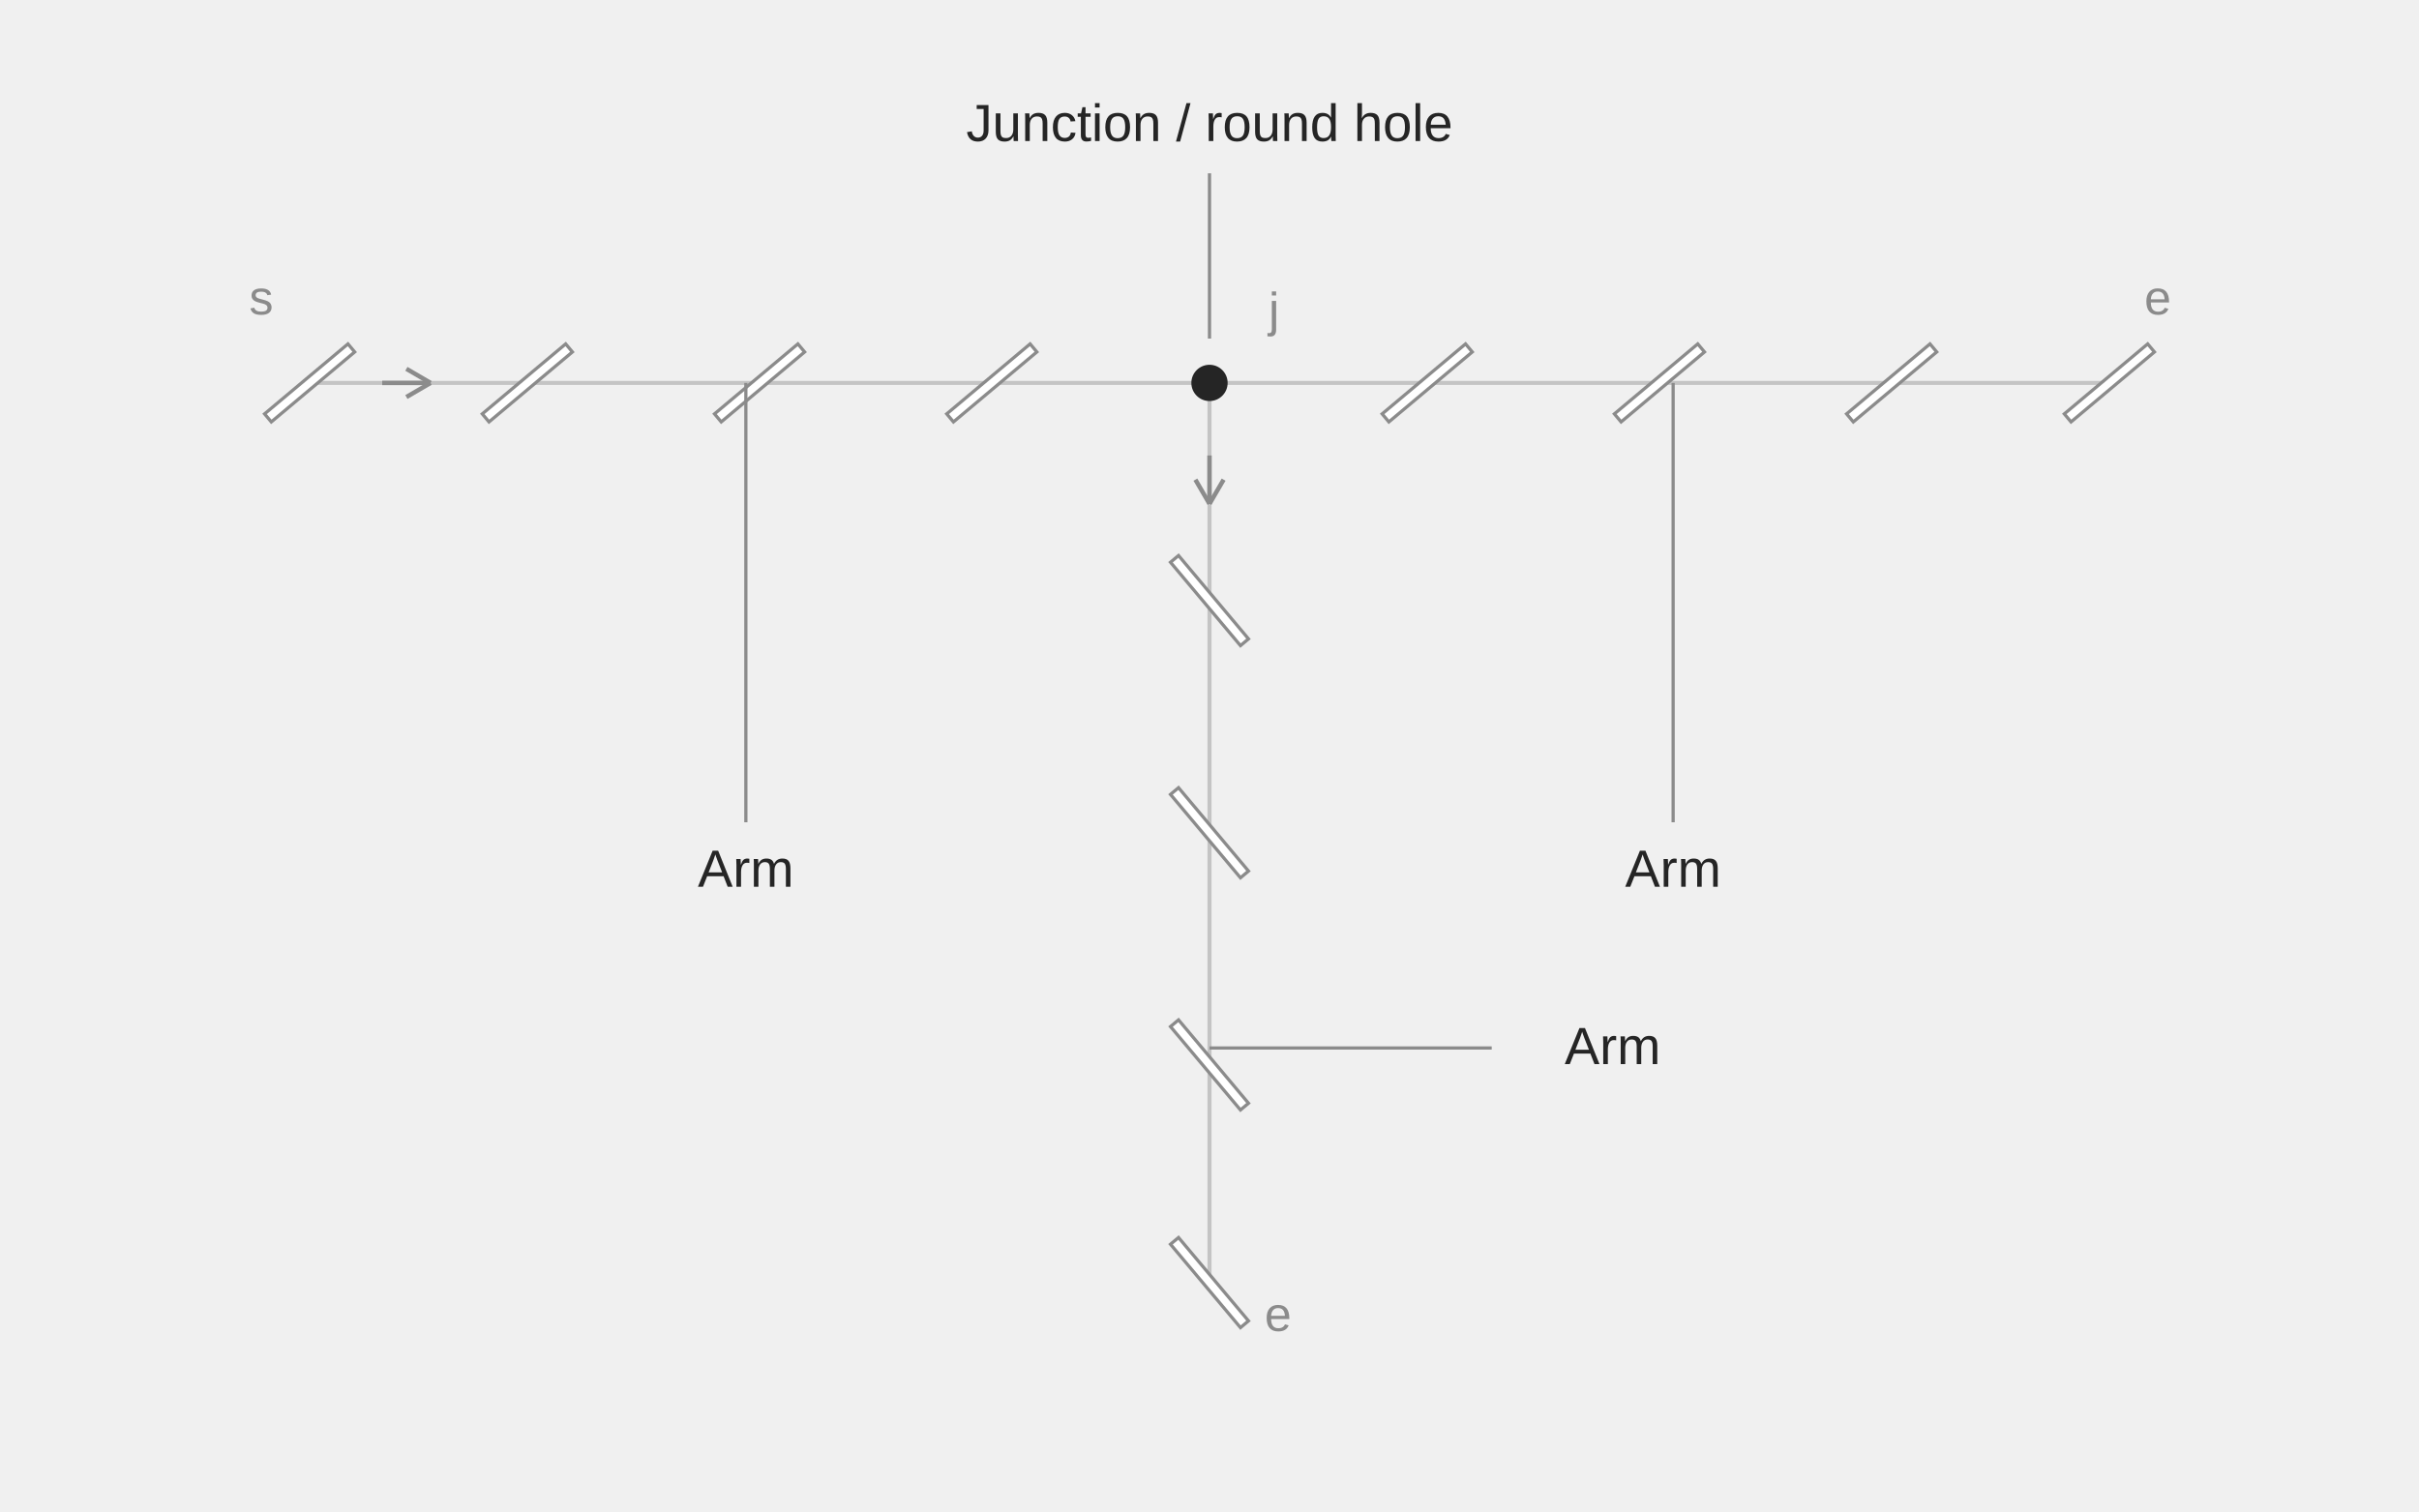
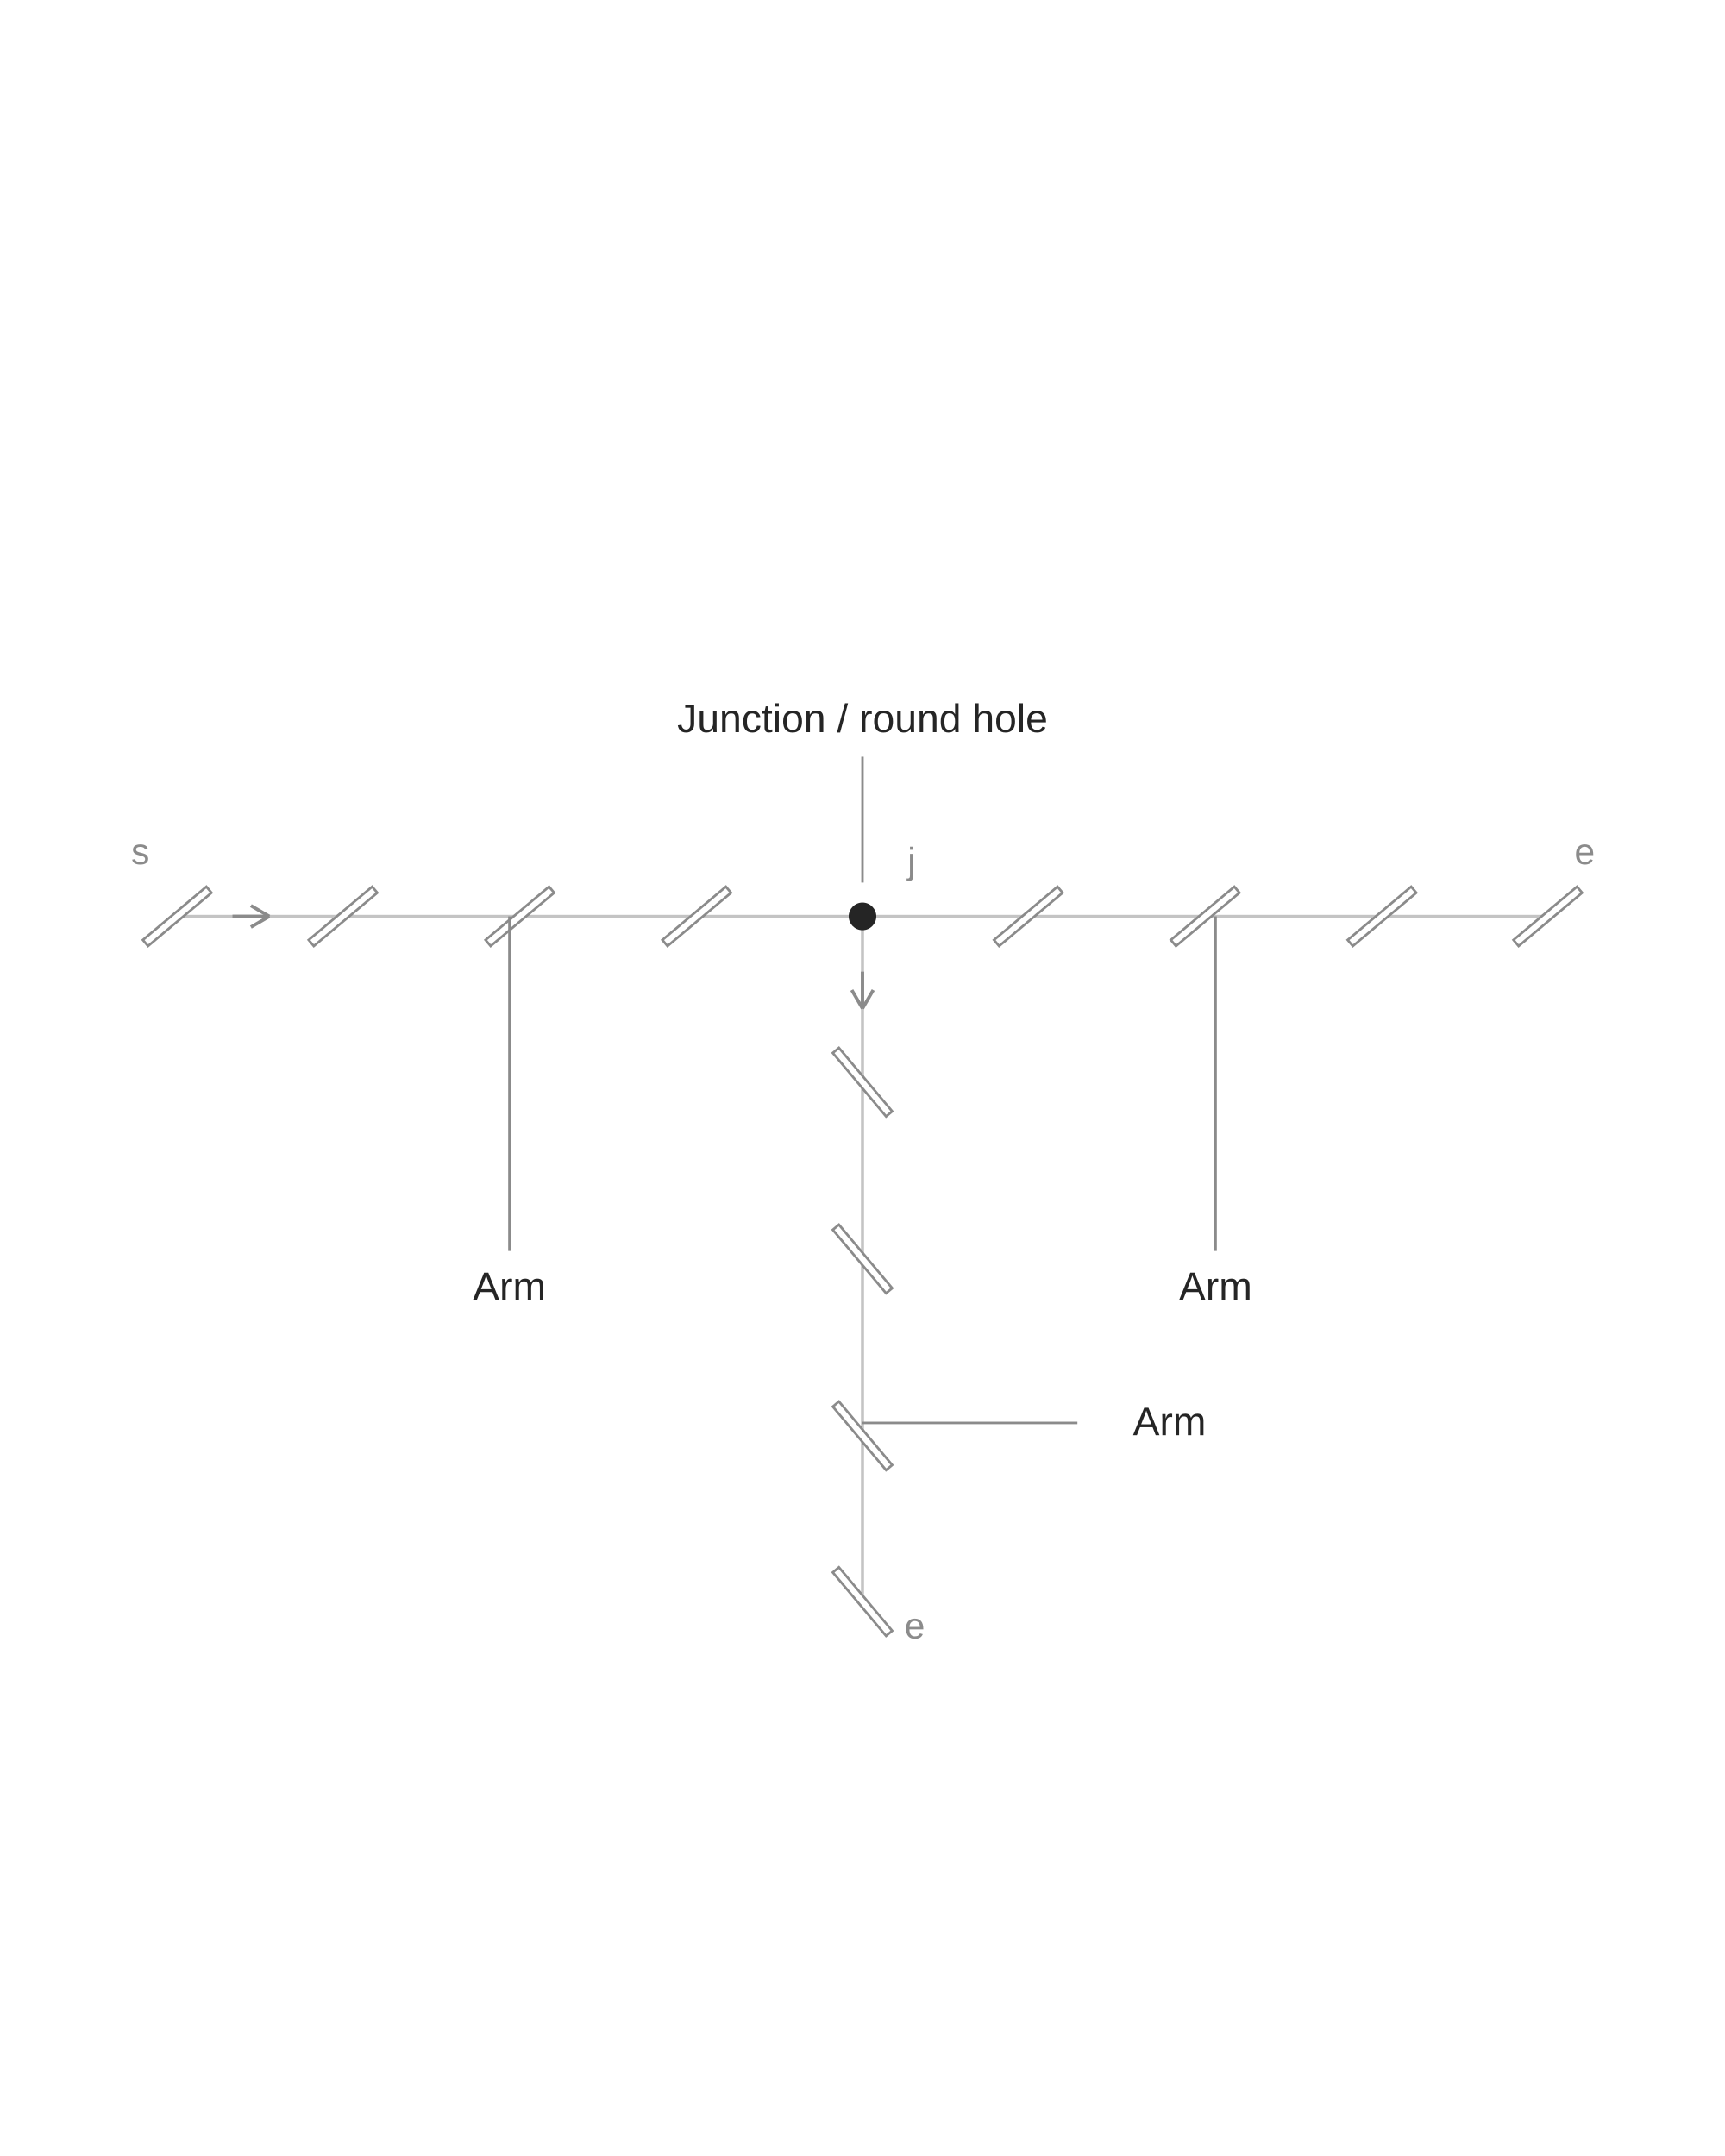
- <svg xmlns="http://www.w3.org/2000/svg" width="600" height="375" viewBox="0 0 600 375" role="img" aria-labelledby="title description">
-   <line class="guide" x1="300" y1="95" x2="76.8" y2="95" stroke="#C4C4C4" stroke-width="1" />
-   <line class="guide" x1="300" y1="95" x2="523.2" y2="95" stroke="#C4C4C4" stroke-width="1" />
-   <line class="guide" x1="300" y1="95" x2="300" y2="318.2" stroke="#C4C4C4" stroke-width="1" />
-   <circle class="hole" cx="300" cy="95" r="4.5" fill="#252525" />
-   <line class="slit" x1="66.458" y1="103.678" x2="87.142" y2="86.322" stroke="#FFFFFF" stroke-width="2.6" />
-   <polygon class="slit-outline" points="67.294,104.673 87.977,87.318 86.306,85.327 65.623,102.682" fill="#FFFFFF" stroke="#8B8B8B" stroke-width="0.8" />
-   <line class="slit" x1="120.458" y1="103.678" x2="141.142" y2="86.322" stroke="#FFFFFF" stroke-width="2.6" />
-   <polygon class="slit-outline" points="121.294,104.673 141.977,87.318 140.306,85.327 119.623,102.682" fill="#FFFFFF" stroke="#8B8B8B" stroke-width="0.8" />
-   <line class="slit" x1="178.058" y1="103.678" x2="198.742" y2="86.322" stroke="#FFFFFF" stroke-width="2.6" />
-   <polygon class="slit-outline" points="178.894,104.673 199.577,87.318 197.906,85.327 177.223,102.682" fill="#FFFFFF" stroke="#8B8B8B" stroke-width="0.8" />
-   <line class="slit" x1="235.658" y1="103.678" x2="256.342" y2="86.322" stroke="#FFFFFF" stroke-width="2.6" />
-   <polygon class="slit-outline" points="236.494,104.673 257.177,87.318 255.506,85.327 234.823,102.682" fill="#FFFFFF" stroke="#8B8B8B" stroke-width="0.8" />
-   <line class="slit" x1="512.858" y1="103.678" x2="533.542" y2="86.322" stroke="#FFFFFF" stroke-width="2.6" />
-   <polygon class="slit-outline" points="513.694,104.673 534.377,87.318 532.706,85.327 512.023,102.682" fill="#FFFFFF" stroke="#8B8B8B" stroke-width="0.8" />
-   <line class="slit" x1="458.858" y1="103.678" x2="479.542" y2="86.322" stroke="#FFFFFF" stroke-width="2.6" />
-   <polygon class="slit-outline" points="459.694,104.673 480.377,87.318 478.706,85.327 458.023,102.682" fill="#FFFFFF" stroke="#8B8B8B" stroke-width="0.8" />
-   <line class="slit" x1="401.258" y1="103.678" x2="421.942" y2="86.322" stroke="#FFFFFF" stroke-width="2.6" />
-   <polygon class="slit-outline" points="402.094,104.673 422.777,87.318 421.106,85.327 400.423,102.682" fill="#FFFFFF" stroke="#8B8B8B" stroke-width="0.8" />
-   <line class="slit" x1="343.658" y1="103.678" x2="364.342" y2="86.322" stroke="#FFFFFF" stroke-width="2.6" />
-   <polygon class="slit-outline" points="344.494,104.673 365.177,87.318 363.506,85.327 342.823,102.682" fill="#FFFFFF" stroke="#8B8B8B" stroke-width="0.8" />
-   <line class="slit" x1="291.322" y1="307.858" x2="308.678" y2="328.542" stroke="#FFFFFF" stroke-width="2.6" />
-   <polygon class="slit-outline" points="290.327,308.694 307.682,329.377 309.673,327.706 292.318,307.023" fill="#FFFFFF" stroke="#8B8B8B" stroke-width="0.8" />
-   <line class="slit" x1="291.322" y1="253.858" x2="308.678" y2="274.542" stroke="#FFFFFF" stroke-width="2.6" />
-   <polygon class="slit-outline" points="290.327,254.694 307.682,275.377 309.673,273.706 292.318,253.023" fill="#FFFFFF" stroke="#8B8B8B" stroke-width="0.8" />
-   <line class="slit" x1="291.322" y1="196.258" x2="308.678" y2="216.942" stroke="#FFFFFF" stroke-width="2.6" />
-   <polygon class="slit-outline" points="290.327,197.094 307.682,217.777 309.673,216.106 292.318,195.423" fill="#FFFFFF" stroke="#8B8B8B" stroke-width="0.8" />
-   <line class="slit" x1="291.322" y1="138.658" x2="308.678" y2="159.342" stroke="#FFFFFF" stroke-width="2.6" />
-   <polygon class="slit-outline" points="290.327,139.494 307.682,160.177 309.673,158.506 292.318,137.823" fill="#FFFFFF" stroke="#8B8B8B" stroke-width="0.8" />
-   <line class="term-leader" x1="300" y1="43" x2="300" y2="84" stroke="#8B8B8B" stroke-width="0.8" />
-   <text class="term-label" x="300" y="35" text-anchor="middle" font-family="Arial,sans-serif" font-size="13" fill="#252525">Junction / round hole</text>
-   <line class="term-leader" x1="185" y1="204" x2="185" y2="95" stroke="#8B8B8B" stroke-width="0.8" />
-   <text class="term-label" x="185" y="220" text-anchor="middle" font-family="Arial,sans-serif" font-size="13" fill="#252525">Arm</text>
-   <line class="term-leader" x1="415" y1="204" x2="415" y2="95" stroke="#8B8B8B" stroke-width="0.8" />
-   <text class="term-label" x="415" y="220" text-anchor="middle" font-family="Arial,sans-serif" font-size="13" fill="#252525">Arm</text>
-   <line class="term-leader" x1="370" y1="260" x2="300" y2="260" stroke="#8B8B8B" stroke-width="0.8" />
-   <text class="term-label" x="400" y="264" text-anchor="middle" font-family="Arial,sans-serif" font-size="13" fill="#252525">Arm</text>
-   <text class="notation-start" x="64.8" y="78" text-anchor="middle" font-family="Arial,sans-serif" font-size="12" fill="#8B8B8B">s</text>
-   <line class="direction" x1="94.8" y1="95" x2="106.8" y2="95" stroke="#8B8B8B" stroke-width="1.1" />
-   <line class="direction" x1="106.8" y1="95" x2="100.8" y2="91.5" stroke="#8B8B8B" stroke-width="1.1" />
-   <line class="direction" x1="106.8" y1="95" x2="100.8" y2="98.5" stroke="#8B8B8B" stroke-width="1.1" />
-   <text class="notation-end" x="535.2" y="78" text-anchor="middle" font-family="Arial,sans-serif" font-size="12" fill="#8B8B8B">e</text>
-   <text class="notation-end" x="317" y="330.2" text-anchor="middle" font-family="Arial,sans-serif" font-size="12" fill="#8B8B8B">e</text>
-   <line class="direction" x1="300" y1="113" x2="300" y2="125" stroke="#8B8B8B" stroke-width="1.1" />
-   <line class="direction" x1="300" y1="125" x2="303.5" y2="119" stroke="#8B8B8B" stroke-width="1.1" />
-   <line class="direction" x1="300" y1="125" x2="296.5" y2="119" stroke="#8B8B8B" stroke-width="1.1" />
-   <text class="notation-junction" x="316" y="81" text-anchor="middle" font-family="Arial,sans-serif" font-size="12" fill="#8B8B8B">j</text>
+ <svg xmlns="http://www.w3.org/2000/svg" width="600" height="750" viewBox="0 0 600 750" role="img" aria-labelledby="title description">
+   <rect width="100%" height="100%" fill="#FFFFFF" />
+   <g transform="translate(-20.38835 217.3155) scale(1.067961)">
+     <line class="guide" x1="300" y1="95" x2="76.8" y2="95" stroke="#C4C4C4" stroke-width="1" />
+     <line class="guide" x1="300" y1="95" x2="523.2" y2="95" stroke="#C4C4C4" stroke-width="1" />
+     <line class="guide" x1="300" y1="95" x2="300" y2="318.2" stroke="#C4C4C4" stroke-width="1" />
+     <circle class="hole" cx="300" cy="95" r="4.5" fill="#252525" />
+     <line class="slit" x1="66.458" y1="103.678" x2="87.142" y2="86.322" stroke="#FFFFFF" stroke-width="2.6" />
+     <polygon class="slit-outline" points="67.294,104.673 87.977,87.318 86.306,85.327 65.623,102.682" fill="#FFFFFF" stroke="#8B8B8B" stroke-width="0.8" />
+     <line class="slit" x1="120.458" y1="103.678" x2="141.142" y2="86.322" stroke="#FFFFFF" stroke-width="2.6" />
+     <polygon class="slit-outline" points="121.294,104.673 141.977,87.318 140.306,85.327 119.623,102.682" fill="#FFFFFF" stroke="#8B8B8B" stroke-width="0.8" />
+     <line class="slit" x1="178.058" y1="103.678" x2="198.742" y2="86.322" stroke="#FFFFFF" stroke-width="2.6" />
+     <polygon class="slit-outline" points="178.894,104.673 199.577,87.318 197.906,85.327 177.223,102.682" fill="#FFFFFF" stroke="#8B8B8B" stroke-width="0.8" />
+     <line class="slit" x1="235.658" y1="103.678" x2="256.342" y2="86.322" stroke="#FFFFFF" stroke-width="2.6" />
+     <polygon class="slit-outline" points="236.494,104.673 257.177,87.318 255.506,85.327 234.823,102.682" fill="#FFFFFF" stroke="#8B8B8B" stroke-width="0.8" />
+     <line class="slit" x1="512.858" y1="103.678" x2="533.542" y2="86.322" stroke="#FFFFFF" stroke-width="2.6" />
+     <polygon class="slit-outline" points="513.694,104.673 534.377,87.318 532.706,85.327 512.023,102.682" fill="#FFFFFF" stroke="#8B8B8B" stroke-width="0.8" />
+     <line class="slit" x1="458.858" y1="103.678" x2="479.542" y2="86.322" stroke="#FFFFFF" stroke-width="2.6" />
+     <polygon class="slit-outline" points="459.694,104.673 480.377,87.318 478.706,85.327 458.023,102.682" fill="#FFFFFF" stroke="#8B8B8B" stroke-width="0.8" />
+     <line class="slit" x1="401.258" y1="103.678" x2="421.942" y2="86.322" stroke="#FFFFFF" stroke-width="2.6" />
+     <polygon class="slit-outline" points="402.094,104.673 422.777,87.318 421.106,85.327 400.423,102.682" fill="#FFFFFF" stroke="#8B8B8B" stroke-width="0.8" />
+     <line class="slit" x1="343.658" y1="103.678" x2="364.342" y2="86.322" stroke="#FFFFFF" stroke-width="2.6" />
+     <polygon class="slit-outline" points="344.494,104.673 365.177,87.318 363.506,85.327 342.823,102.682" fill="#FFFFFF" stroke="#8B8B8B" stroke-width="0.8" />
+     <line class="slit" x1="291.322" y1="307.858" x2="308.678" y2="328.542" stroke="#FFFFFF" stroke-width="2.6" />
+     <polygon class="slit-outline" points="290.327,308.694 307.682,329.377 309.673,327.706 292.318,307.023" fill="#FFFFFF" stroke="#8B8B8B" stroke-width="0.8" />
+     <line class="slit" x1="291.322" y1="253.858" x2="308.678" y2="274.542" stroke="#FFFFFF" stroke-width="2.6" />
+     <polygon class="slit-outline" points="290.327,254.694 307.682,275.377 309.673,273.706 292.318,253.023" fill="#FFFFFF" stroke="#8B8B8B" stroke-width="0.8" />
+     <line class="slit" x1="291.322" y1="196.258" x2="308.678" y2="216.942" stroke="#FFFFFF" stroke-width="2.6" />
+     <polygon class="slit-outline" points="290.327,197.094 307.682,217.777 309.673,216.106 292.318,195.423" fill="#FFFFFF" stroke="#8B8B8B" stroke-width="0.8" />
+     <line class="slit" x1="291.322" y1="138.658" x2="308.678" y2="159.342" stroke="#FFFFFF" stroke-width="2.6" />
+     <polygon class="slit-outline" points="290.327,139.494 307.682,160.177 309.673,158.506 292.318,137.823" fill="#FFFFFF" stroke="#8B8B8B" stroke-width="0.8" />
+     <line class="term-leader" x1="300" y1="43" x2="300" y2="84" stroke="#8B8B8B" stroke-width="0.8" />
+     <text class="term-label" x="300" y="35" text-anchor="middle" font-family="Arial,sans-serif" font-size="13" fill="#252525">Junction / round hole</text>
+     <line class="term-leader" x1="185" y1="204" x2="185" y2="95" stroke="#8B8B8B" stroke-width="0.8" />
+     <text class="term-label" x="185" y="220" text-anchor="middle" font-family="Arial,sans-serif" font-size="13" fill="#252525">Arm</text>
+     <line class="term-leader" x1="415" y1="204" x2="415" y2="95" stroke="#8B8B8B" stroke-width="0.8" />
+     <text class="term-label" x="415" y="220" text-anchor="middle" font-family="Arial,sans-serif" font-size="13" fill="#252525">Arm</text>
+     <line class="term-leader" x1="370" y1="260" x2="300" y2="260" stroke="#8B8B8B" stroke-width="0.8" />
+     <text class="term-label" x="400" y="264" text-anchor="middle" font-family="Arial,sans-serif" font-size="13" fill="#252525">Arm</text>
+     <text class="notation-start" x="64.8" y="78" text-anchor="middle" font-family="Arial,sans-serif" font-size="12" fill="#8B8B8B">s</text>
+     <line class="direction" x1="94.8" y1="95" x2="106.8" y2="95" stroke="#8B8B8B" stroke-width="1.1" />
+     <line class="direction" x1="106.8" y1="95" x2="100.8" y2="91.5" stroke="#8B8B8B" stroke-width="1.1" />
+     <line class="direction" x1="106.8" y1="95" x2="100.8" y2="98.5" stroke="#8B8B8B" stroke-width="1.1" />
+     <text class="notation-end" x="535.2" y="78" text-anchor="middle" font-family="Arial,sans-serif" font-size="12" fill="#8B8B8B">e</text>
+     <text class="notation-end" x="317" y="330.2" text-anchor="middle" font-family="Arial,sans-serif" font-size="12" fill="#8B8B8B">e</text>
+     <line class="direction" x1="300" y1="113" x2="300" y2="125" stroke="#8B8B8B" stroke-width="1.1" />
+     <line class="direction" x1="300" y1="125" x2="303.5" y2="119" stroke="#8B8B8B" stroke-width="1.1" />
+     <line class="direction" x1="300" y1="125" x2="296.5" y2="119" stroke="#8B8B8B" stroke-width="1.1" />
+     <text class="notation-junction" x="316" y="81" text-anchor="middle" font-family="Arial,sans-serif" font-size="12" fill="#8B8B8B">j</text>
+   </g>
</svg>
